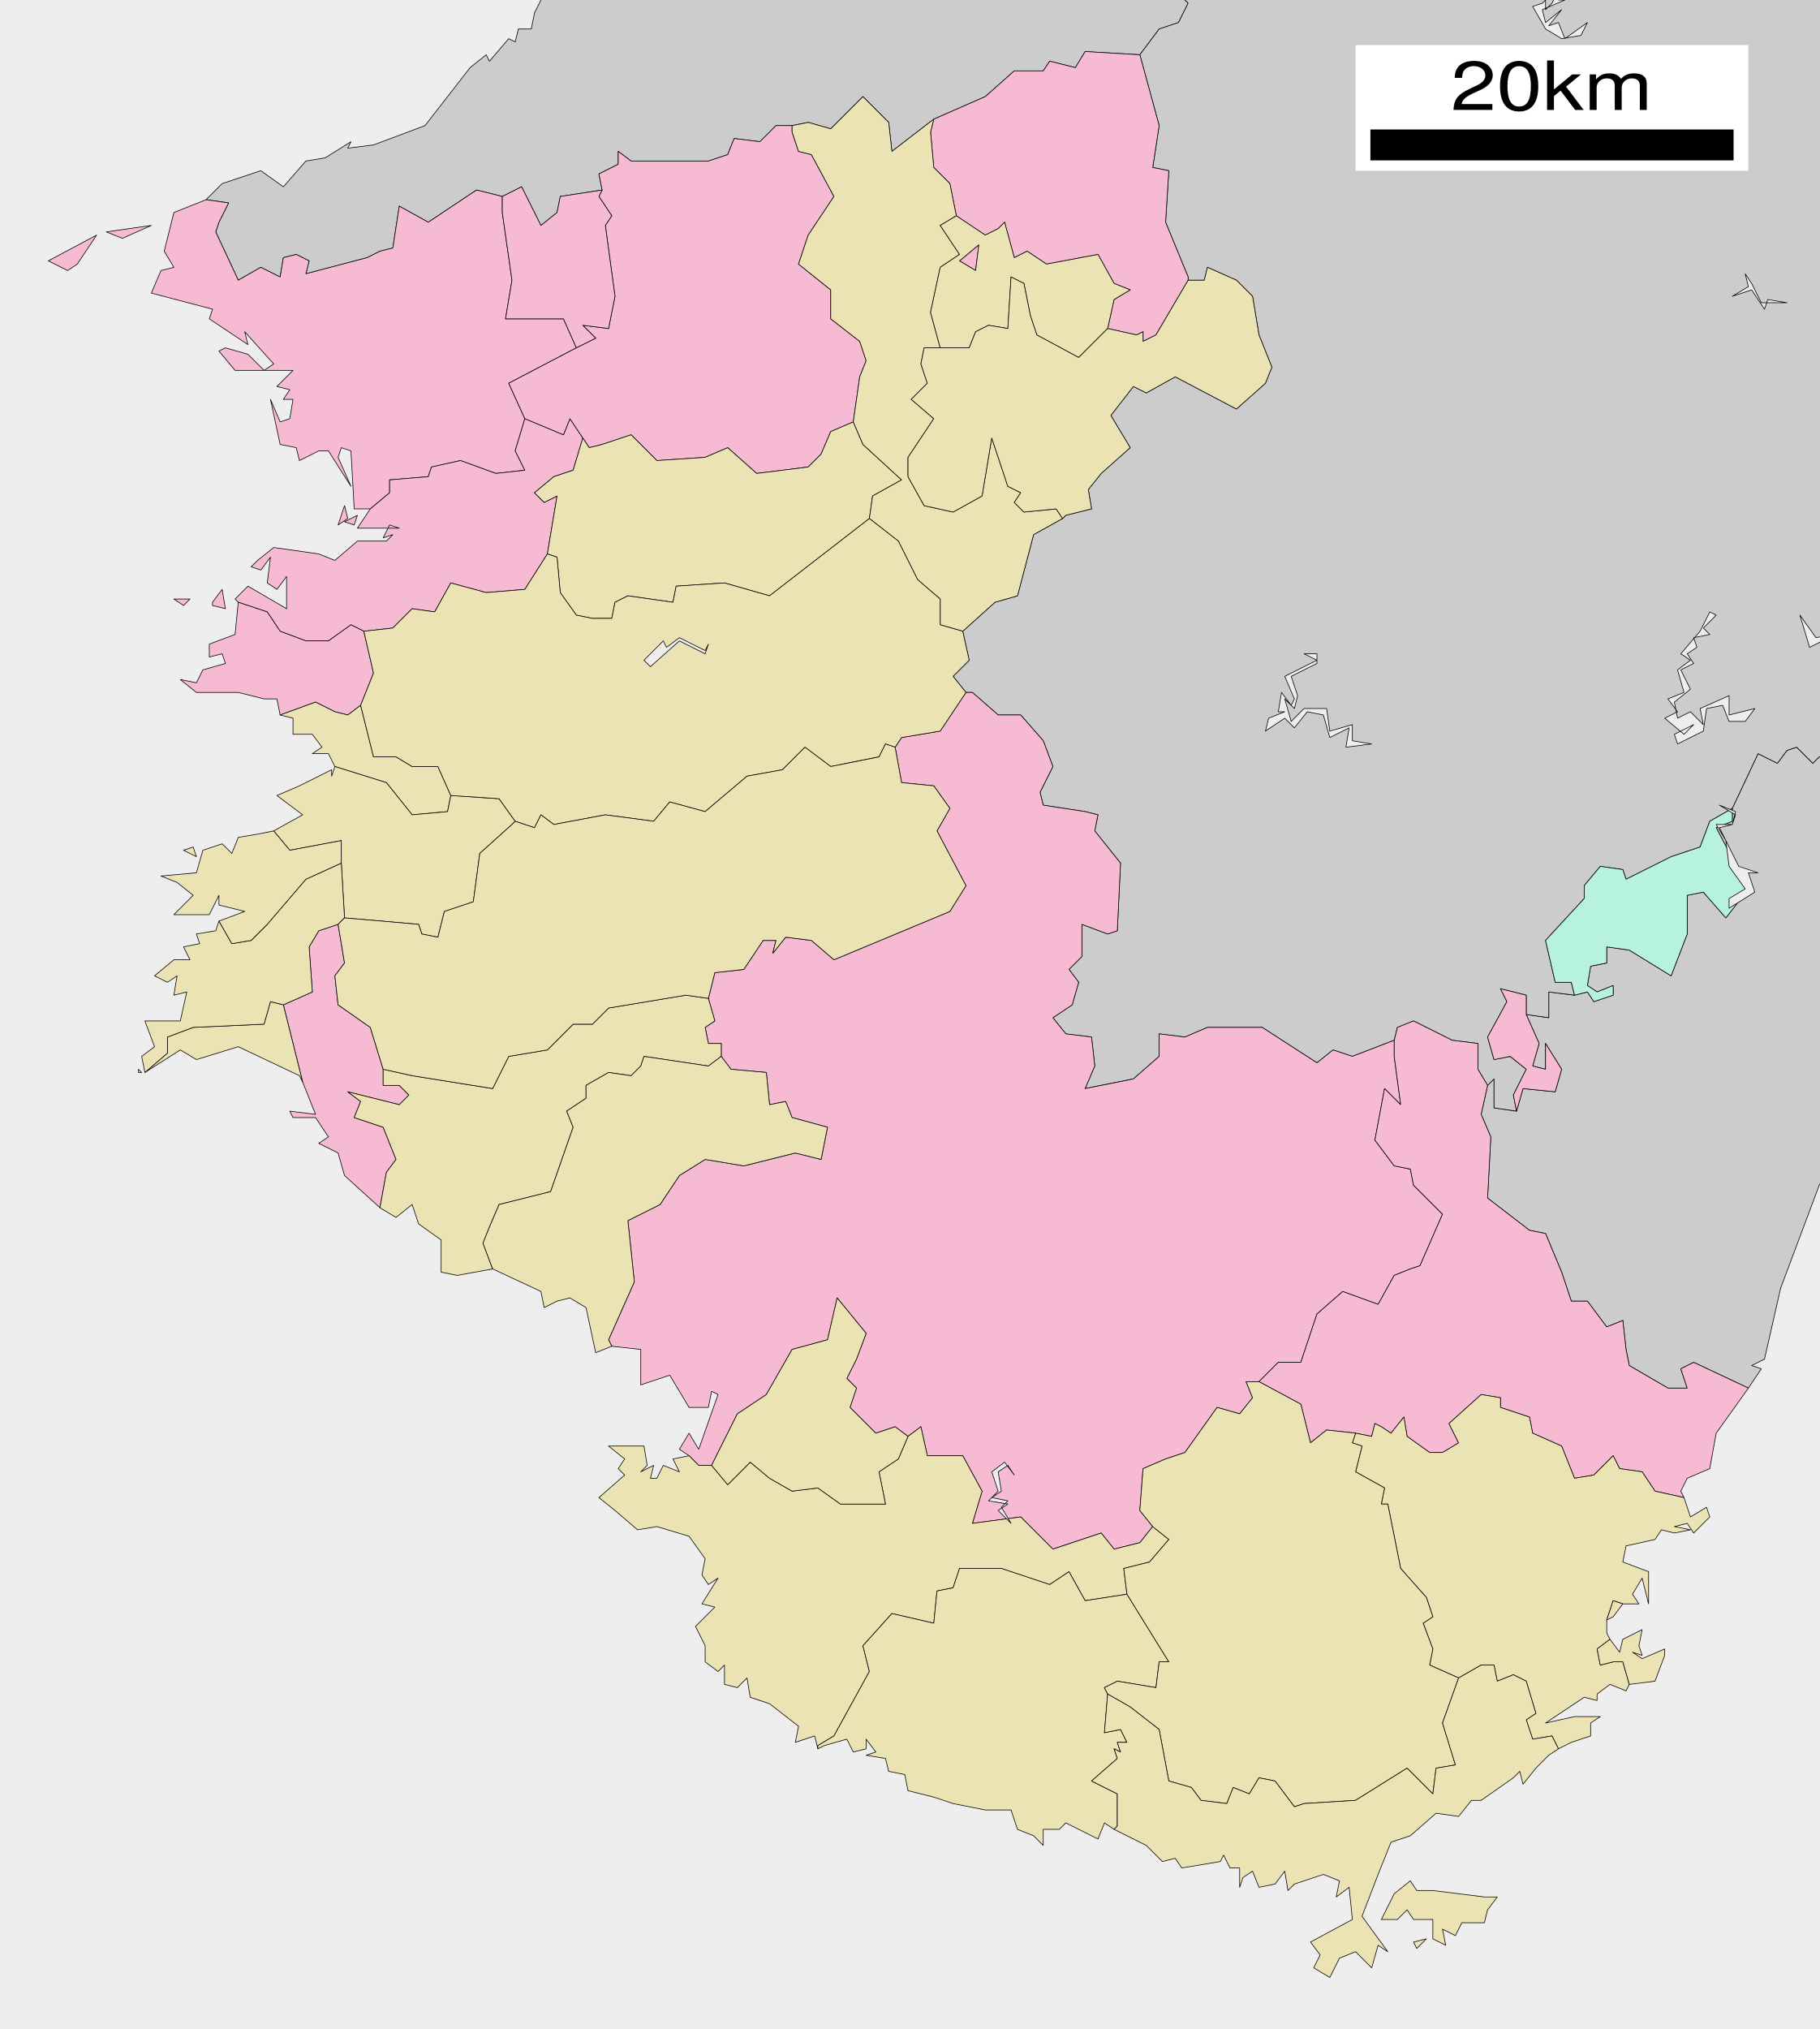
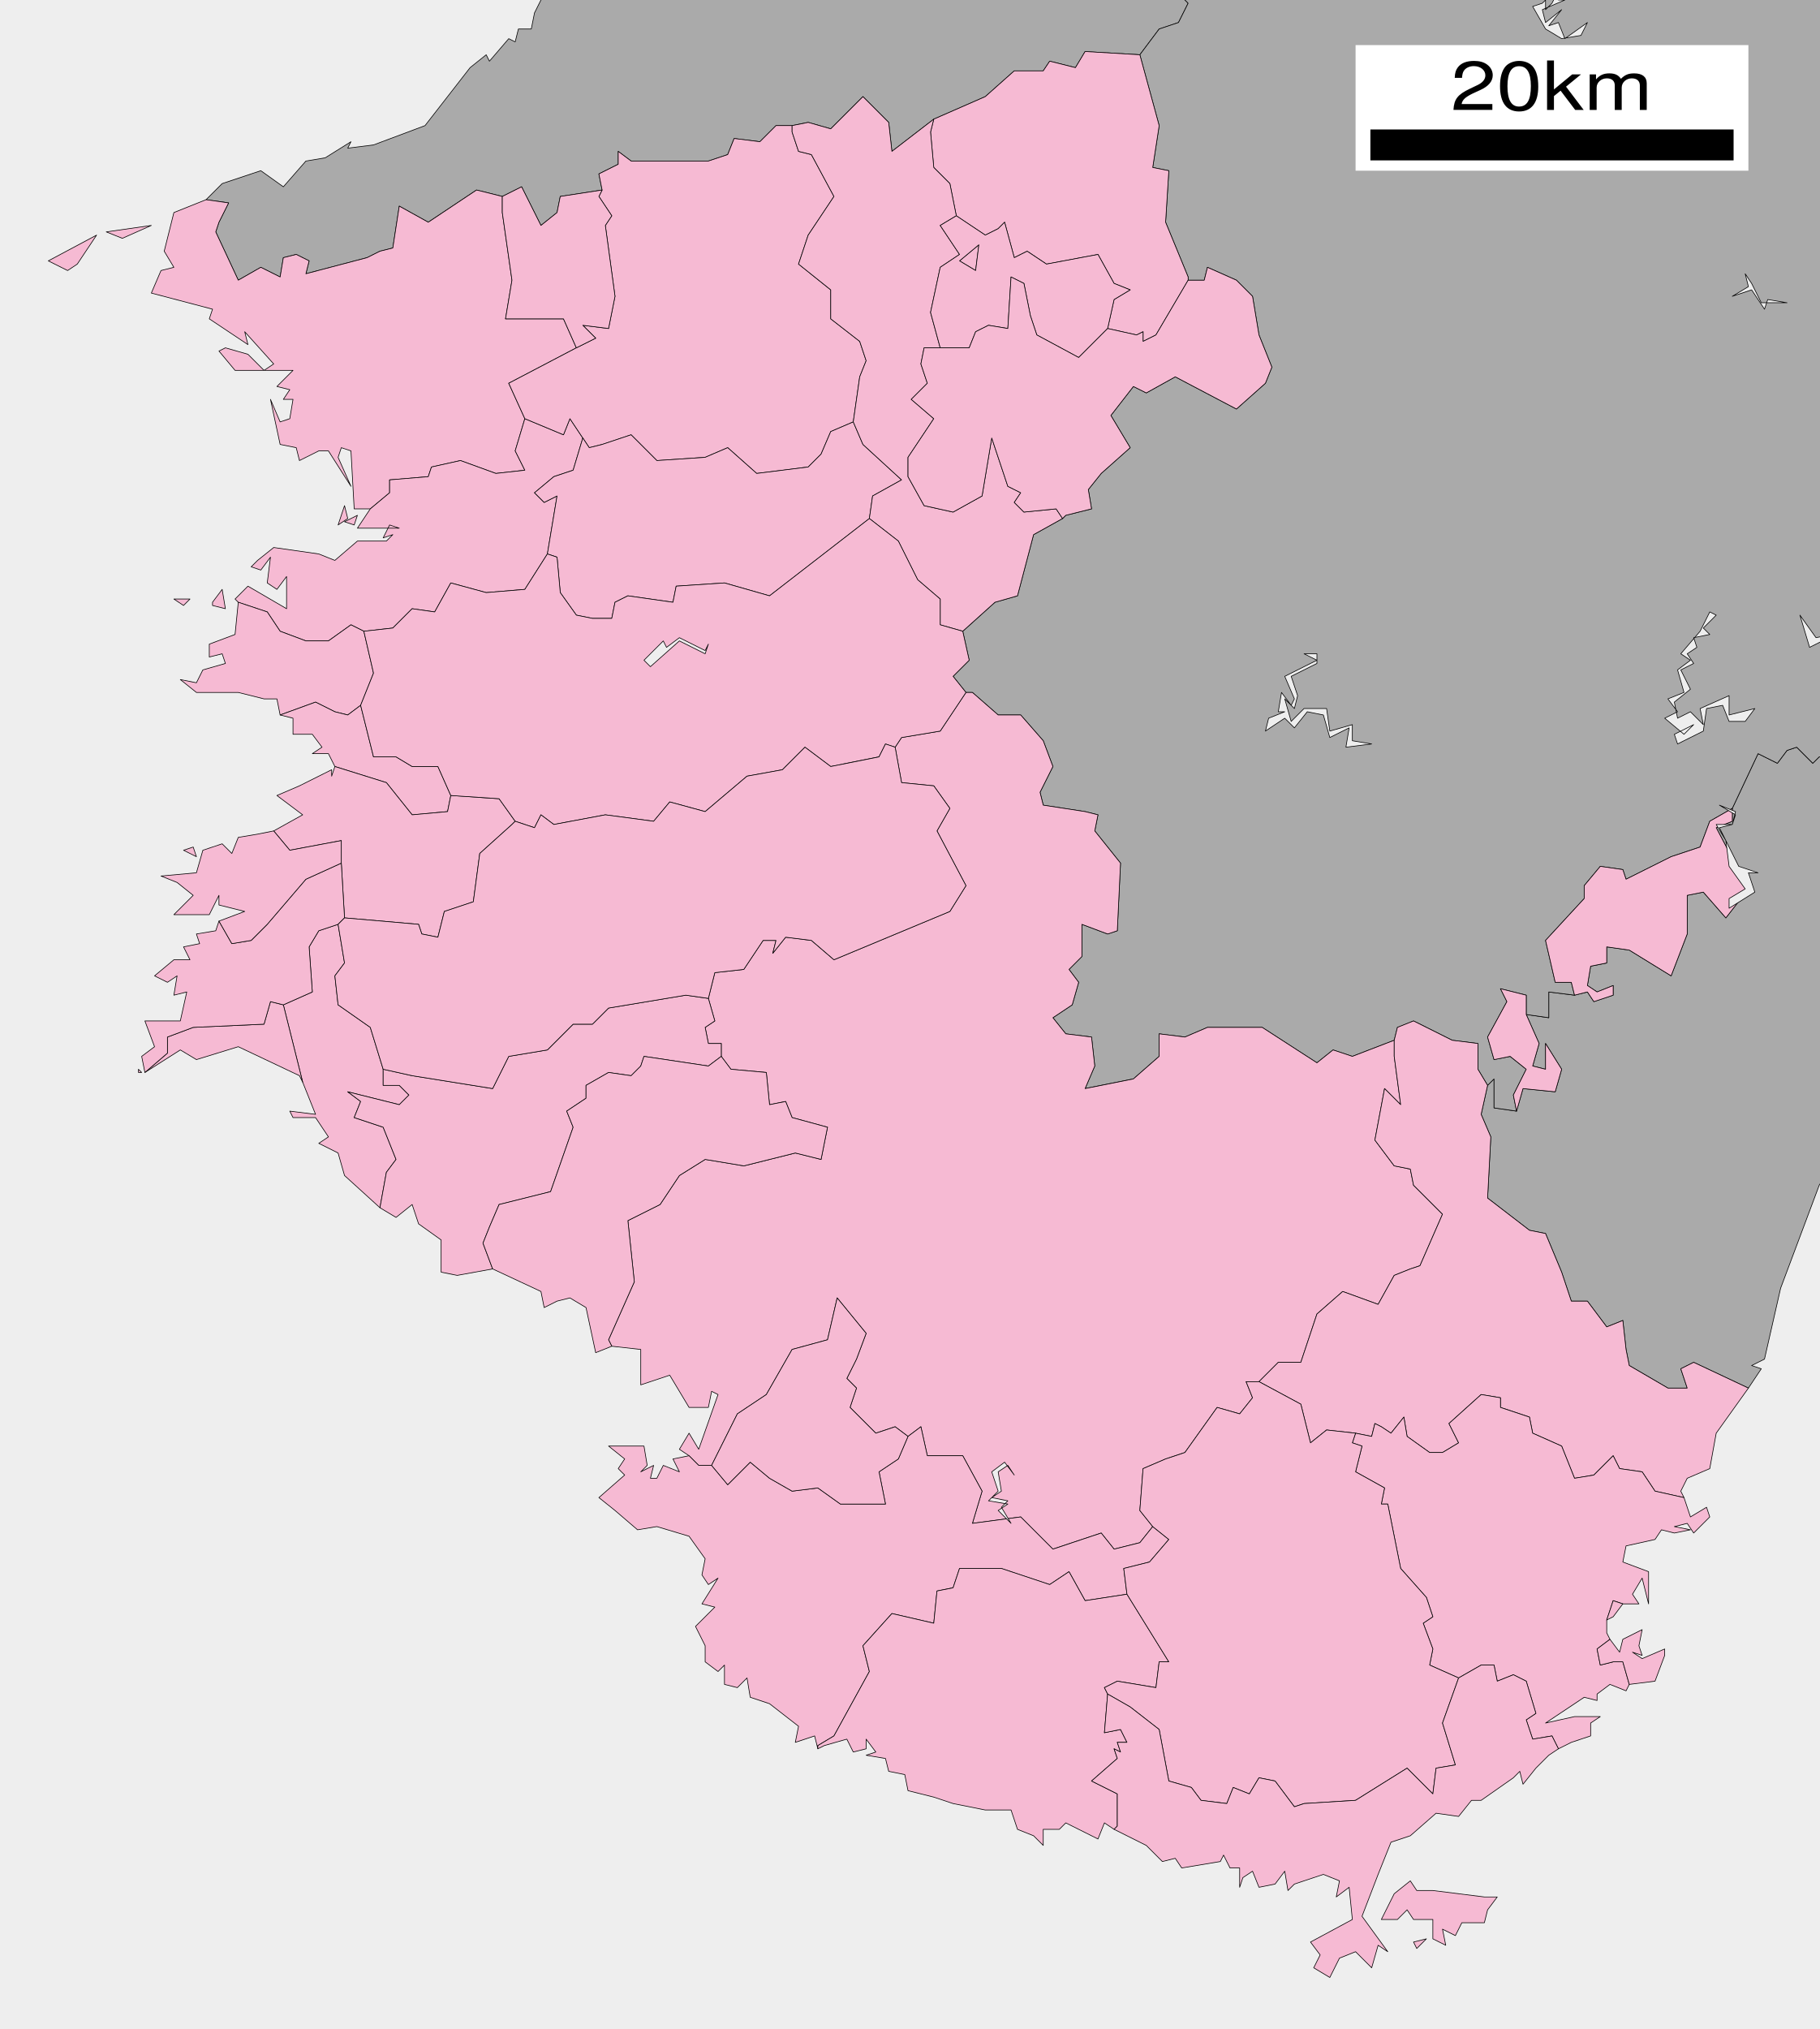
<svg xmlns="http://www.w3.org/2000/svg" xmlns:xlink="http://www.w3.org/1999/xlink" width="565" height="630" version="1.1" id="svg2">
  <defs id="defs193" />
  <g id="g6" transform="translate(-4,0)">
    <defs id="defs8">
      <path d="m 574,236 -5,-1 -2,2 -5,-5 -3,1 -3,4 -6,-3 -8,17 v 4 l -5,2 10,19 -7,9 -7,-8 -5,1 v 12 l -5,13 -13,-8 -7,-1 v 5 l -5,1 -1,6 3,2 5,-2 v 3 l -6,2 -2,-3 -4,1 -8,-1 v 8 l -7,-1 4,9 -2,7 4,1 v -8 l 5,8 -2,7 -10,-1 -2,7 -7,-1 v -9 l -2,2 -2,9 3,7 -1,19 13,10 5,1 5,12 3,9 h 5 l 6,8 5,-2 1,9 1,5 12,7 h 6 l -2,-6 4,-2 17,8 4,-6 -3,-1 4,-2 5,-22 12,-32 5,-8 z" id="24000" />
      <path d="m 181,-4 v 1 -1 z m -6,0 -2,2 -3,6 -1,5 h -4 l -1,4 -2,-1 -6,7 -1,-2 -5,4 -14,18 -16,6 -8,1 1,-2 -8,5 -6,1 -7,8 -7,-5 -12,4 -5,5 7,1 -3,6 -1,3 7,15 7,-4 6,3 1,-6 4,-1 4,2 -1,4 19,-5 4,-2 4,-1 2,-13 9,5 15,-10 8,2 6,-3 6,12 5,-4 1,-5 13,-2 -1,-5 6,-3 v -4 l 4,3 h 24 l 6,-2 2,-5 8,1 5,-5 h 5 l 5,-1 7,2 10,-10 8,8 1,9 13,-10 16,-7 9,-8 h 9 l 2,-3 8,2 3,-5 17,1 6,-8 6,-2 3,-6 -5,-5 z m -39,0 2,3 3,-3 z" id="27000" />
      <path d="m 368,-4 5,5 -3,6 -6,2 -6,8 6,22 -2,13 5,1 -1,16 7,17 v 1 h 5 l 1,-4 9,4 5,5 2,12 4,10 -2,5 -9,8 -19,-10 -9,5 -4,-2 -7,9 6,10 -9,8 -4,5 1,6 -8,2 -1,1 -9,5 -5,19 -7,2 -10,9 2,9 -5,5 4,5 h 2 l 8,7 h 7 l 7,8 3,8 -4,8 1,4 13,2 4,1 -1,5 8,10 -1,21 -3,1 -8,-3 v 10 l -4,4 3,4 -2,7 -6,4 4,5 8,1 1,9 -3,7 15,-3 8,-7 v -7 l 8,1 7,-3 h 17 l 17,11 5,-4 6,2 13,-5 1,-4 5,-2 12,6 8,1 v 8 l 3,5 2,-2 v 9 l 7,1 -1,-5 4,-8 -5,-4 -5,1 -2,-7 6,-11 -2,-4 8,2 v 6 l 7,1 v -8 l 8,1 -1,-4 h -5 l -3,-13 12,-13 v -4 l 5,-6 7,1 1,3 14,-7 9,-3 3,-8 7,-4 8,-17 6,3 3,-4 3,-1 5,5 2,-2 5,1 V -4 z" id="29000" />
      <path d="m 103,140 h 3 l 7,11 -4,-9 1,-3 3,1 1,18 h 5 l 6,-5 v -4 l 12,-1 1,-3 9,-2 11,4 9,-1 -3,-6 3,-10 -5,-11 21,-11 -4,-9 h -18 l 2,-12 -3,-21 v -5 l -8,-2 -15,10 -9,-5 -2,13 -4,1 -4,2 -19,5 1,-4 -4,-2 -4,1 -1,6 -6,-3 -7,4 -7,-15 1,-3 3,-6 -7,-1 -10,4 -3,12 3,5 -4,1 -3,7 19,5 -1,3 12,8 -1,-4 9,10 -3,2 -5,-5 -7,-2 -2,1 5,6 h 18 l -5,5 4,1 -2,3 h 3 l -1,6 -3,1 -3,-7 3,14 5,1 1,4 z m -66,-68 5,2 9,-4 z m -9,10 6,-9 -15,8 6,3 z m 81,81 3,-2 -1,-4 z m 2,-1 3,1 1,-3 z" id="30201" />
      <path d="m 174,172 3,-18 -4,2 -3,-3 6,-5 6,-2 3,-10 -4,-6 -2,5 -12,-5 -3,10 3,6 -9,1 -11,-4 -9,2 -1,3 -12,1 v 4 l -6,5 -4,6 h 13 l -3,-1 -2,4 3,-1 -2,2 h -9 l -7,6 -5,-2 -14,-2 -5,4 -2,2 3,1 3,-4 -1,8 3,2 3,-4 v 10 l -12,-7 -4,4 1,1 9,3 4,6 8,3 h 7 l 7,-5 4,2 9,-1 6,-6 7,1 5,-9 11,3 12,-1 z" id="30202" />
      <path d="m 348,102 9,2 2,-1 v 3 l 4,-2 10,-17 v -1 l -7,-17 1,-16 -5,-1 2,-13 -6,-22 -17,-1 -3,5 -8,-2 -2,3 h -9 l -9,8 -16,7 -1,4 1,11 5,5 2,10 9,6 4,-2 2,-2 3,11 4,-2 6,4 16,-3 5,9 5,2 -5,3 z m -46,-21 5,3 1,-8 z" id="30203" />
      <path d="m 70,187 v 1 l 4,1 -1,-6 z m -12,-1 3,2 2,-2 z m 58,33 4,-10 -3,-13 -4,-2 -7,5 h -7 l -8,-3 -4,-6 -9,-3 -1,10 -8,3 v 4 l 4,-1 1,3 -7,2 -2,4 -5,-1 5,4 h 13 l 8,2 h 4 l 1,5 11,-4 6,3 4,1 z" id="30204" />
      <path d="m 111,365 11,10 2,-11 3,-4 -4,-10 -9,-3 2,-5 -4,-3 16,4 3,-3 -3,-3 h -5 v -5 l -4,-13 -10,-7 -1,-9 3,-4 -2,-12 -6,2 -3,5 1,14 -9,4 6,24 4,10 -8,-1 1,2 h 7 l 4,6 -3,2 6,3 z" id="30205" />
      <path d="m 270,422 -3,6 3,3 -2,6 8,8 6,-2 4,3 4,-3 2,9 h 11 l 6,11 -3,10 15,-2 10,10 15,-5 4,5 8,-2 4,-5 -4,-5 1,-13 7,-3 6,-2 10,-14 7,2 4,-5 -2,-5 h 4 l 6,-6 h 7 l 5,-15 8,-7 11,4 5,-9 5,-2 3,-1 7,-16 -9,-9 -1,-5 -5,-1 -6,-8 3,-16 5,5 -2,-15 v -5 l -13,5 -6,-2 -5,4 -17,-11 h -17 l -7,3 -8,-1 v 7 l -8,7 -15,3 3,-7 -1,-9 -8,-1 -4,-5 6,-4 2,-7 -3,-4 4,-4 v -10 l 8,3 3,-1 1,-21 -8,-10 1,-5 -4,-1 -13,-2 -1,-4 4,-8 -3,-8 -7,-8 h -7 l -8,-7 h -2 l -8,12 -12,2 -2,3 2,11 10,1 5,7 -4,7 9,17 -5,8 -36,15 -7,-6 -8,-1 -4,5 1,-4 h -4 l -6,9 -9,1 -2,8 2,7 -3,2 1,5 h 4 v 4 l 3,4 11,1 1,10 5,-1 2,5 11,3 -2,10 -8,-2 -16,4 -12,-2 -8,5 -6,9 -10,5 2,19 -8,18 1,2 9,1 v 11 l 9,-3 6,10 h 6 l 1,-5 2,1 -6,17 -3,-5 -3,5 3,2 3,3 h 4 l 8,-16 9,-6 8,-14 11,-3 3,-13 9,11 z" id="30206" />
      <path d="m 466,322 2,7 5,-1 5,4 -4,8 1,5 2,-7 10,1 2,-7 -5,-8 v 8 l -4,-1 2,-7 -4,-9 v -6 l -8,-2 2,4 z m 4,112 v 3 l 9,3 1,5 9,4 4,10 6,-1 6,-6 2,4 7,1 4,6 9,2 -1,-2 2,-4 7,-3 2,-11 10,-14 -17,-8 -4,2 2,6 h -6 l -12,-7 -1,-5 -1,-9 -5,2 -6,-8 h -5 l -3,-9 -5,-12 -5,-1 -13,-10 1,-19 -3,-7 2,-9 -3,-5 v -8 l -8,-1 -12,-6 -5,2 -1,4 v 5 l 2,15 -5,-5 -3,16 6,8 5,1 1,5 9,9 -7,16 -3,1 -5,2 -5,9 -11,-4 -8,7 -5,15 h -7 l -6,6 13,7 3,12 5,-4 9,1 5,1 1,-4 2,1 3,2 4,-5 1,6 7,5 h 4 l 5,-3 -3,-6 10,-9 z" id="30207" />
      <path d="m 185,136 2,3 4,-1 9,-3 8,8 15,-1 7,-3 9,8 16,-2 4,-4 3,-7 7,-3 2,-14 2,-5 -2,-6 -9,-7 v -9 l -10,-8 3,-9 8,-12 -7,-13 -4,-1 -2,-6 v -1 -1 h -5 l -5,5 -8,-1 -2,5 -6,2 h -24 l -4,-3 v 4 l -6,3 1,5 -1,2 4,6 -2,3 3,22 -2,10 -8,-1 4,4 -6,3 -21,11 5,11 12,5 2,-5 z" id="30208" />
      <path d="m 183,108 6,-3 -4,-4 8,1 2,-10 -3,-22 2,-3 -4,-6 1,-2 -13,2 -1,5 -5,4 -6,-12 -6,3 v 5 l 3,21 -2,12 h 18 z" id="30209" />
      <path d="m 176,148 -6,5 3,3 4,-2 -3,18 3,1 1,11 5,7 5,1 h 6 l 1,-5 4,-2 14,2 1,-5 15,-1 14,4 31,-24 1,-7 9,-5 -12,-11 -3,-7 -7,3 -3,7 -4,4 -16,2 -9,-8 -7,3 -15,1 -8,-8 -9,3 -4,1 -2,-3 -3,10 z" id="30304" />
      <path d="m 290,113 1,-5 h 5 l -3,-11 3,-14 6,-4 -6,-9 5,-3 -2,-10 -5,-5 -1,-11 1,-4 -13,10 -1,-9 -8,-8 -10,10 -7,-2 -5,1 v 1 1 l 2,6 4,1 7,13 -8,12 -3,9 10,8 v 9 l 9,7 2,6 -2,5 -2,14 3,7 12,11 -9,5 -1,7 9,7 6,12 7,6 v 8 l 7,2 10,-9 7,-2 5,-19 9,-5 -2,-3 -10,1 -3,-3 2,-3 -4,-2 -5,-15 -3,18 -9,5 -9,-2 -5,-9 v -6 l 8,-12 -7,-6 5,-5 z" id="30341" />
      <path d="m 301,67 -5,3 6,9 -6,4 -3,14 3,11 h 9 l 2,-5 4,-2 6,1 1,-16 4,2 2,10 2,6 13,7 9,-9 2,-9 5,-3 -5,-2 -5,-9 -16,3 -6,-4 -4,2 -3,-11 -2,2 -4,2 z m 1,14 6,-5 -1,8 z" id="30343" />
      <path d="m 290,113 2,6 -5,5 7,6 -8,12 v 6 l 5,9 9,2 9,-5 3,-18 5,15 4,2 -2,3 3,3 10,-1 2,3 1,-1 8,-2 -1,-6 4,-5 9,-8 -6,-10 7,-9 4,2 9,-5 19,10 9,-8 2,-5 -4,-10 -2,-12 -5,-5 -9,-4 -1,4 h -5 l -10,17 -4,2 v -3 l -2,1 -9,-2 -9,9 -13,-7 -2,-6 -2,-10 -4,-2 -1,16 -6,-1 -4,2 -2,5 h -9 -5 z" id="30344" />
      <path d="m 127,235 h -7 l -4,-16 -4,3 -4,-1 -6,-3 -11,4 4,1 v 5 h 6 l 3,4 -3,2 h 5 l 2,4 16,5 8,10 11,-1 1,-5 -4,-9 h -8 z" id="30361" />
      <path d="m 89,258 5,6 16,-3 v 7 l 1,17 23,2 1,3 5,1 2,-8 9,-3 2,-15 10,-9 1,-1 -5,-7 -15,-1 -1,5 -11,1 -8,-10 -16,-5 -1,3 v -2 l -4,2 -6,3 -7,3 8,6 z" id="30362" />
      <path d="m 282,232 2,-3 12,-2 8,-12 -4,-5 5,-5 -2,-9 -7,-2 v -8 l -7,-6 -6,-12 -9,-7 -31,24 -14,-4 -15,1 -1,5 -14,-2 -4,2 -1,5 h -6 l -5,-1 -5,-7 -1,-11 -3,-1 -7,11 -12,1 -11,-3 -5,9 -7,-1 -6,6 -9,1 3,13 -4,10 4,16 h 7 l 5,3 h 8 l 4,9 15,1 5,7 6,2 2,-4 4,3 16,-3 15,2 5,-6 11,3 13,-11 11,-2 7,-7 8,6 15,-3 2,-4 z" id="30366" />
      <path d="m 97,334 1,2 -6,-24 -4,-1 -2,7 -22,1 -8,3 v 5 l -7,6 11,-7 5,3 13,-4 z m -49,-1 -1,-1 v 1 z" id="30381" />
      <path d="m 92,312 9,-4 -1,-14 3,-5 6,-2 2,-2 -1,-17 -11,5 -12,14 -5,5 -6,1 -4,-7 -1,3 -6,1 1,3 -5,1 2,4 h -5 l -6,5 4,2 3,-2 -1,6 4,-1 -2,9 H 49 l 3,8 -4,3 1,5 7,-6 v -5 l 8,-3 22,-1 2,-7 z" id="30382" />
      <path d="m 72,286 4,7 6,-1 5,-5 12,-14 11,-5 v -7 l -16,3 -5,-6 -5,1 -6,1 -2,5 -3,-3 -6,2 -2,7 -11,1 5,2 5,4 -6,6 h 11 l 3,-6 v 3 l 8,2 z m -11,-22 4,2 -1,-3 z" id="30383" />
      <path d="m 203,331 1,-3 20,3 4,-3 v -4 h -4 l -1,-5 3,-2 -2,-7 -7,-1 -24,4 -5,5 h -6 l -8,8 -12,2 -5,10 -25,-4 -9,-2 v 5 h 5 l 3,3 -3,3 -16,-4 4,3 -2,5 9,3 4,10 -3,4 -2,11 5,3 5,-4 2,6 7,5 v 10 l 5,1 11,-2 -3,-8 2,-5 3,-7 16,-4 7,-20 -2,-5 6,-4 v -4 l 7,-4 7,1 z" id="30390" />
      <path d="m 193,416 8,-18 -2,-19 10,-5 6,-9 8,-5 12,2 16,-4 8,2 2,-10 -11,-3 -2,-5 -5,1 -1,-10 -11,-1 -3,-4 -4,3 -20,-3 -1,3 -3,3 -7,-1 -7,4 v 4 l -6,4 2,5 -7,20 -16,4 -3,7 -2,5 3,8 15,7 1,5 4,-2 4,-1 5,3 3,14 5,-2 z" id="30391" />
      <path d="m 224,310 2,-8 9,-1 6,-9 h 4 l -1,4 4,-5 8,1 7,6 36,-15 5,-8 -9,-17 4,-7 -5,-7 -10,-1 -2,-11 -3,-1 -2,4 -15,3 -8,-6 -7,7 -11,2 -13,11 -11,-3 -5,6 -15,-2 -16,3 -4,-3 -2,4 -6,-2 -1,1 -10,9 -2,15 -9,3 -2,8 -5,-1 -1,-3 -23,-2 -2,2 2,12 -3,4 1,9 10,7 4,13 9,2 25,4 5,-10 12,-2 8,-8 h 6 l 5,-5 24,-4 z" id="30392" />
      <path d="m 227,519 2,-2 v 6 l 4,1 3,-3 1,6 6,2 9,7 -1,5 6,-2 1,4 v -1 l 5,-3 11,-20 -1,-4 -1,-4 9,-10 13,3 1,-10 5,-1 2,-6 h 13 l 15,5 6,-4 5,9 13,-2 -1,-8 8,-2 6,-7 -5,-4 -4,5 -8,2 -4,-5 -15,5 -10,-10 -15,2 3,-10 -6,-11 h -11 l -2,-9 -4,3 -3,7 -6,4 2,10 h -14 l -7,-5 -8,1 -7,-4 -6,-5 -7,7 -5,-6 h -4 l -3,-3 -5,1 2,4 -5,-2 -2,4 h -2 l 1,-4 -4,2 2,-2 -1,-6 h -11 l 5,4 -2,3 2,2 -8,7 5,4 7,6 6,-1 10,3 5,7 -1,5 2,3 3,-2 -5,8 4,1 -6,6 3,6 v 5 z" id="30401" />
      <path d="m 243,459 7,4 8,-1 7,5 h 14 l -2,-10 6,-4 3,-7 -4,-3 -6,2 -8,-8 2,-6 -3,-3 3,-6 3,-8 -9,-11 -3,13 -11,3 -8,14 -9,6 -8,16 5,6 7,-7 z" id="30404" />
      <path d="m 310,562 h 8 l 2,6 5,2 3,3 v -5 h 5 l 2,-2 6,3 4,2 2,-5 3,2 1,-1 v -10 l -8,-4 8,-7 -1,-3 2,1 -1,-3 h 3 l -2,-4 -5,1 1,-12 -1,-2 4,-2 12,2 1,-8 h 3 l -13,-21 -13,2 -5,-9 -6,4 -15,-5 h -13 l -2,6 -5,1 -1,10 -13,-3 -9,10 1,4 1,4 -11,20 -5,3 v 1 l 2,-1 7,-2 2,4 4,-1 v -3 l 3,4 -3,1 6,1 1,4 5,1 1,5 8,2 6,2 z" id="30406" />
      <path d="m 504,509 -1,-2 v -4 l 2,-6 3,1 h 5 l -2,-3 3,-5 2,8 v -3 -7 l -8,-3 1,-5 9,-2 2,-3 4,1 5,-1 -5,-1 4,-1 2,3 5,-5 -1,-3 -5,3 -2,-6 -9,-2 -4,-6 -7,-1 -2,-4 -6,6 -6,1 -4,-10 -9,-4 -1,-5 -9,-3 v -3 l -6,-1 -10,9 3,6 -5,3 h -4 l -7,-5 -1,-6 -4,5 -3,-2 -2,-1 -1,4 -5,-1 -1,3 3,1 -2,8 9,5 -1,5 h 2 l 4,20 8,9 2,6 -3,2 3,8 -1,5 9,4 7,-4 h 4 l 1,5 5,-2 4,2 3,10 -3,2 2,6 6,-1 2,4 4,-2 6,-2 v -4 l 3,-2 h -8 l -9,2 12,-8 4,1 v -2 l 4,-3 5,2 1,-2 -2,-7 h -3 l -4,1 -1,-5 z" id="30421" />
      <path d="m 508,498 -3,-1 -2,6 2,-1 z m 13,16 v -2 l -7,3 -3,-2 3,1 -1,-3 1,-5 -6,3 -1,4 -3,-4 -4,3 1,5 4,-1 h 3 l 2,7 8,-1 z" id="30422" />
      <path d="m 348,526 7,4 9,7 3,16 7,2 3,4 8,1 2,-5 5,2 3,-5 5,1 6,8 3,-1 16,-1 16,-10 8,8 1,-8 6,-1 -4,-13 5,-14 -9,-4 1,-5 -3,-8 3,-2 -2,-6 -8,-9 -4,-20 h -2 l 1,-5 -9,-5 2,-8 -3,-1 1,-3 -9,-1 -5,4 -3,-12 -13,-7 h -4 l 2,5 -4,5 -7,-2 -10,14 -6,2 -7,3 -1,13 4,5 5,4 -6,7 -8,2 1,8 13,21 h -3 l -1,8 -12,-2 -4,2 z" id="30424" />
      <path d="m 542,255 v -4 l -7,4 -3,8 -9,3 -14,7 -1,-3 -7,-1 -5,6 v 4 l -12,13 3,13 h 5 l 1,4 4,-1 2,3 6,-2 v -3 l -5,2 -3,-2 1,-6 5,-1 v -5 l 7,1 13,8 5,-13 v -12 l 5,-1 7,8 7,-9 -10,-19 z" id="30427" />
      <path d="m 390,583 3,-2 2,5 5,-1 3,-4 1,6 2,-2 9,-3 5,2 -1,5 4,-3 1,10 -13,7 3,4 -2,4 5,3 3,-6 5,-2 5,5 2,-7 3,2 -8,-11 5,-13 4,-10 6,-2 8,-7 7,1 4,-5 h 3 l 10,-7 2,-2 1,4 4,-5 4,-4 3,-2 -2,-4 -6,1 -2,-6 3,-2 -3,-10 -4,-2 -5,2 -1,-5 h -4 l -7,4 -5,14 4,13 -6,1 -1,8 -8,-8 -16,10 -16,1 -3,1 -6,-8 -5,-1 -3,5 -5,-2 -2,5 -8,-1 -3,-4 -7,-2 -3,-16 -9,-7 -7,-4 -1,12 5,-1 2,4 h -3 l 1,3 -2,-1 1,3 -8,7 8,4 v 10 l -1,1 10,5 5,5 4,-1 2,3 12,-2 1,-2 2,4 h 3 v 6 z m 72,14 h 3 l 1,-4 3,-4 h -4 l -16,-2 h -5 l -2,-3 -5,4 -4,8 h 5 l 3,-3 2,3 h 6 v 6 l 4,2 -1,-5 4,2 2,-4 z m -19,6 1,2 3,-3 z" id="30428" />
    </defs>
    <rect x="-10" y="-10" width="590" height="650" id="rect43" style="fill:#ffffff" />
    <rect x="0" y="0" width="570" height="630" id="rect45" style="fill:#eeeeee" />
    <g id="g47" style="stroke:#000000;stroke-width:0.2;stroke-linejoin:round">
      <a id="a49">
-         <use xlink:href="#24000" id="use51" style="fill:#cccccc" x="0" y="0" width="570" height="702" />
+         <use xlink:href="#24000" id="use51" style="fill:#aaaaaa" x="0" y="0" width="570" height="702" />
      </a>
      <a id="a53">
-         <use xlink:href="#27000" id="use55" style="fill:#cccccc" x="0" y="0" width="570" height="702" />
+         <use xlink:href="#27000" id="use55" style="fill:#aaaaaa" x="0" y="0" width="570" height="702" />
      </a>
      <a id="a57">
-         <use xlink:href="#29000" id="use59" style="fill:#cccccc" x="0" y="0" width="570" height="702" />
+         <use xlink:href="#29000" id="use59" style="fill:#aaaaaa" x="0" y="0" width="570" height="702" />
      </a>
      <a id="a61">
        <use xlink:href="#30201" id="use63" style="fill:#f6bad3" x="0" y="0" width="570" height="702" />
      </a>
      <a id="a65">
        <use xlink:href="#30202" id="use67" style="fill:#f6bad3" x="0" y="0" width="570" height="702" />
      </a>
      <a id="a69">
        <use xlink:href="#30203" id="use71" style="fill:#f6bad3" x="0" y="0" width="570" height="702" />
      </a>
      <a id="a73">
        <use xlink:href="#30204" id="use75" style="fill:#f6bad3" x="0" y="0" width="570" height="702" />
      </a>
      <a id="a77">
        <use xlink:href="#30205" id="use79" style="fill:#f6bad3" x="0" y="0" width="570" height="702" />
      </a>
      <a id="a81">
        <use xlink:href="#30206" id="use83" style="fill:#f6bad3" x="0" y="0" width="570" height="702" />
      </a>
      <a id="a85">
        <use xlink:href="#30207" id="use87" style="fill:#f6bad3" x="0" y="0" width="570" height="702" />
      </a>
      <a id="a89">
        <use xlink:href="#30208" id="use91" style="fill:#f6bad3" x="0" y="0" width="570" height="702" />
      </a>
      <a id="a93">
        <use xlink:href="#30209" id="use95" style="fill:#f6bad3" x="0" y="0" width="570" height="702" />
      </a>
      <a id="a97">
-         <use xlink:href="#30304" id="use99" style="fill:#ece3b4" x="0" y="0" width="570" height="702" />
+         <use xlink:href="#30304" id="use99" style="fill:#f6bad3" x="0" y="0" width="570" height="702" />
      </a>
      <a id="a101">
-         <use xlink:href="#30341" id="use103" style="fill:#ece3b4" x="0" y="0" width="570" height="702" />
+         <use xlink:href="#30341" id="use103" style="fill:#f6bad3" x="0" y="0" width="570" height="702" />
      </a>
      <a id="a105">
-         <use xlink:href="#30343" id="use107" style="fill:#ece3b4" x="0" y="0" width="570" height="702" />
+         <use xlink:href="#30343" id="use107" style="fill:#f6bad3" x="0" y="0" width="570" height="702" />
      </a>
      <a id="a109">
-         <use xlink:href="#30344" id="use111" style="fill:#ece3b4" x="0" y="0" width="570" height="702" />
+         <use xlink:href="#30344" id="use111" style="fill:#f6bad3" x="0" y="0" width="570" height="702" />
      </a>
      <a id="a113">
-         <use xlink:href="#30361" id="use115" style="fill:#ece3b4" x="0" y="0" width="570" height="702" />
+         <use xlink:href="#30361" id="use115" style="fill:#f6bad3" x="0" y="0" width="570" height="702" />
      </a>
      <a id="a117">
-         <use xlink:href="#30362" id="use119" style="fill:#ece3b4" x="0" y="0" width="570" height="702" />
+         <use xlink:href="#30362" id="use119" style="fill:#f6bad3" x="0" y="0" width="570" height="702" />
      </a>
      <a id="a121">
-         <use xlink:href="#30366" id="use123" style="fill:#ece3b4" x="0" y="0" width="570" height="702" />
+         <use xlink:href="#30366" id="use123" style="fill:#f6bad3" x="0" y="0" width="570" height="702" />
      </a>
      <a id="a125">
-         <use xlink:href="#30381" id="use127" style="fill:#ece3b4" x="0" y="0" width="570" height="702" />
+         <use xlink:href="#30381" id="use127" style="fill:#f6bad3" x="0" y="0" width="570" height="702" />
      </a>
      <a id="a129">
-         <use xlink:href="#30382" id="use131" style="fill:#ece3b4" x="0" y="0" width="570" height="702" />
+         <use xlink:href="#30382" id="use131" style="fill:#f6bad3" x="0" y="0" width="570" height="702" />
      </a>
      <a id="a133">
-         <use xlink:href="#30383" id="use135" style="fill:#ece3b4" x="0" y="0" width="570" height="702" />
+         <use xlink:href="#30383" id="use135" style="fill:#f6bad3" x="0" y="0" width="570" height="702" />
      </a>
      <a id="a137">
-         <use xlink:href="#30390" id="use139" style="fill:#ece3b4" x="0" y="0" width="570" height="702" />
+         <use xlink:href="#30390" id="use139" style="fill:#f6bad3" x="0" y="0" width="570" height="702" />
      </a>
      <a id="a141">
-         <use xlink:href="#30391" id="use143" style="fill:#ece3b4" x="0" y="0" width="570" height="702" />
+         <use xlink:href="#30391" id="use143" style="fill:#f6bad3" x="0" y="0" width="570" height="702" />
      </a>
      <a id="a145">
-         <use xlink:href="#30392" id="use147" style="fill:#ece3b4" x="0" y="0" width="570" height="702" />
+         <use xlink:href="#30392" id="use147" style="fill:#f6bad3" x="0" y="0" width="570" height="702" />
      </a>
      <a id="a149">
-         <use xlink:href="#30401" id="use151" style="fill:#ece3b4" x="0" y="0" width="570" height="702" />
+         <use xlink:href="#30401" id="use151" style="fill:#f6bad3" x="0" y="0" width="570" height="702" />
      </a>
      <a id="a153">
-         <use xlink:href="#30404" id="use155" style="fill:#ece3b4" x="0" y="0" width="570" height="702" />
+         <use xlink:href="#30404" id="use155" style="fill:#f6bad3" x="0" y="0" width="570" height="702" />
      </a>
      <a id="a157">
-         <use xlink:href="#30406" id="use159" style="fill:#ece3b4" x="0" y="0" width="570" height="702" />
+         <use xlink:href="#30406" id="use159" style="fill:#f6bad3" x="0" y="0" width="570" height="702" />
      </a>
      <a id="a161">
-         <use xlink:href="#30421" id="use163" style="fill:#ece3b4" x="0" y="0" width="570" height="702" />
+         <use xlink:href="#30421" id="use163" style="fill:#f6bad3" x="0" y="0" width="570" height="702" />
      </a>
      <a id="a165">
-         <use xlink:href="#30422" id="use167" style="fill:#ece3b4" x="0" y="0" width="570" height="702" />
+         <use xlink:href="#30422" id="use167" style="fill:#f6bad3" x="0" y="0" width="570" height="702" />
      </a>
      <a id="a169">
-         <use xlink:href="#30424" id="use171" style="fill:#ece3b4" x="0" y="0" width="570" height="702" />
+         <use xlink:href="#30424" id="use171" style="fill:#f6bad3" x="0" y="0" width="570" height="702" />
      </a>
      <a id="a173">
-         <use xlink:href="#30427" id="use175" style="fill:#b6f2dc" x="0" y="0" width="570" height="702" />
+         <use xlink:href="#30427" id="use175" style="fill:#f6bad3" x="0" y="0" width="570" height="702" />
      </a>
      <a id="a177">
-         <use xlink:href="#30428" id="use179" style="fill:#ece3b4" x="0" y="0" width="570" height="702" />
+         <use xlink:href="#30428" id="use179" style="fill:#f6bad3" x="0" y="0" width="570" height="702" />
      </a>
    </g>
    <path d="m 540,261 -3,-5 h 5 l 1,-3 -5,-3 5,2 -1,4 -4,1 6,12 6,2 h -3 l 2,6 -8,5 v -3 l 5,-3 -5,-7 z M 483,1 484,0 v 3 l 2,-2 1,-2 1,1 h 2 l -7,3 1,4 5,-4 -4,5 3,-1 2,5 7,-5 -2,4 -6,1 -5,-3 -4,-7 z m -82,220 1,-6 3,4 1,-2 -3,-7 10,-5 -4,-2 h 4 v 3 l -8,4 2,6 -1,4 -3,-3 2,7 4,-4 h 7 l 1,7 7,-2 v 5 l 6,1 -8,1 1,-6 -6,3 -2,-7 -5,-1 -4,5 -3,-3 -6,4 1,-4 5,-2 z m 131,-25 3,-6 2,1 -4,4 2,2 -5,1 1,3 -3,2 2,3 -4,2 3,6 -5,4 1,5 4,-2 4,4 -1,-5 9,-4 v 6 l 8,-2 -3,4 h -5 l -2,-5 -5,1 -1,7 -8,4 -1,-3 6,-3 -3,3 -6,-5 4,-2 -3,-4 5,-2 -2,-7 4,-3 -3,-2 z m 42,-5 h -1 v 7 h 1 z m 0,9 -2,-2 -6,3 -3,-10 5,7 5,-1 -1,-6 2,-1 z m -26,-112 3,6 h 8 l -6,-1 -1,3 -4,-6 -6,2 5,-3 -1,-4 z m -344,117 6,-6 1,2 4,-3 8,4 1,-2 -1,3 -8,-4 -9,8 z m 112,249 3,4 -2,-3 -3,2 1,6 -3,2 5,1 -2,2 3,5 -4,-4 3,-2 -6,-1 3,-3 -2,-6 z" id="path181" style="fill:#eeeeee;stroke:#000000;stroke-width:0.2;stroke-linejoin:round" />
  </g>
  <g id="g3094">
    <rect y="14" x="421" height="39" width="122" id="rect3179" style="fill:#ffffff;fill-opacity:1;stroke:#000000;stroke-width:0;stroke-linejoin:miter;stroke-miterlimit:4;stroke-opacity:1;stroke-dasharray:none;stroke-dashoffset:0.35" />
    <rect x="425.6" y="40.2" width="112.8" height="9.6" id="rect187" style="fill:#000000" />
    <text transform="scale(1.10265,0.9069059)" x="437.024" y="37.637" font-size="40" id="text189" style="font-size:23.217px;text-anchor:middle;fill:#000000;font-family:Helvetica">20km</text>
  </g>
</svg>
